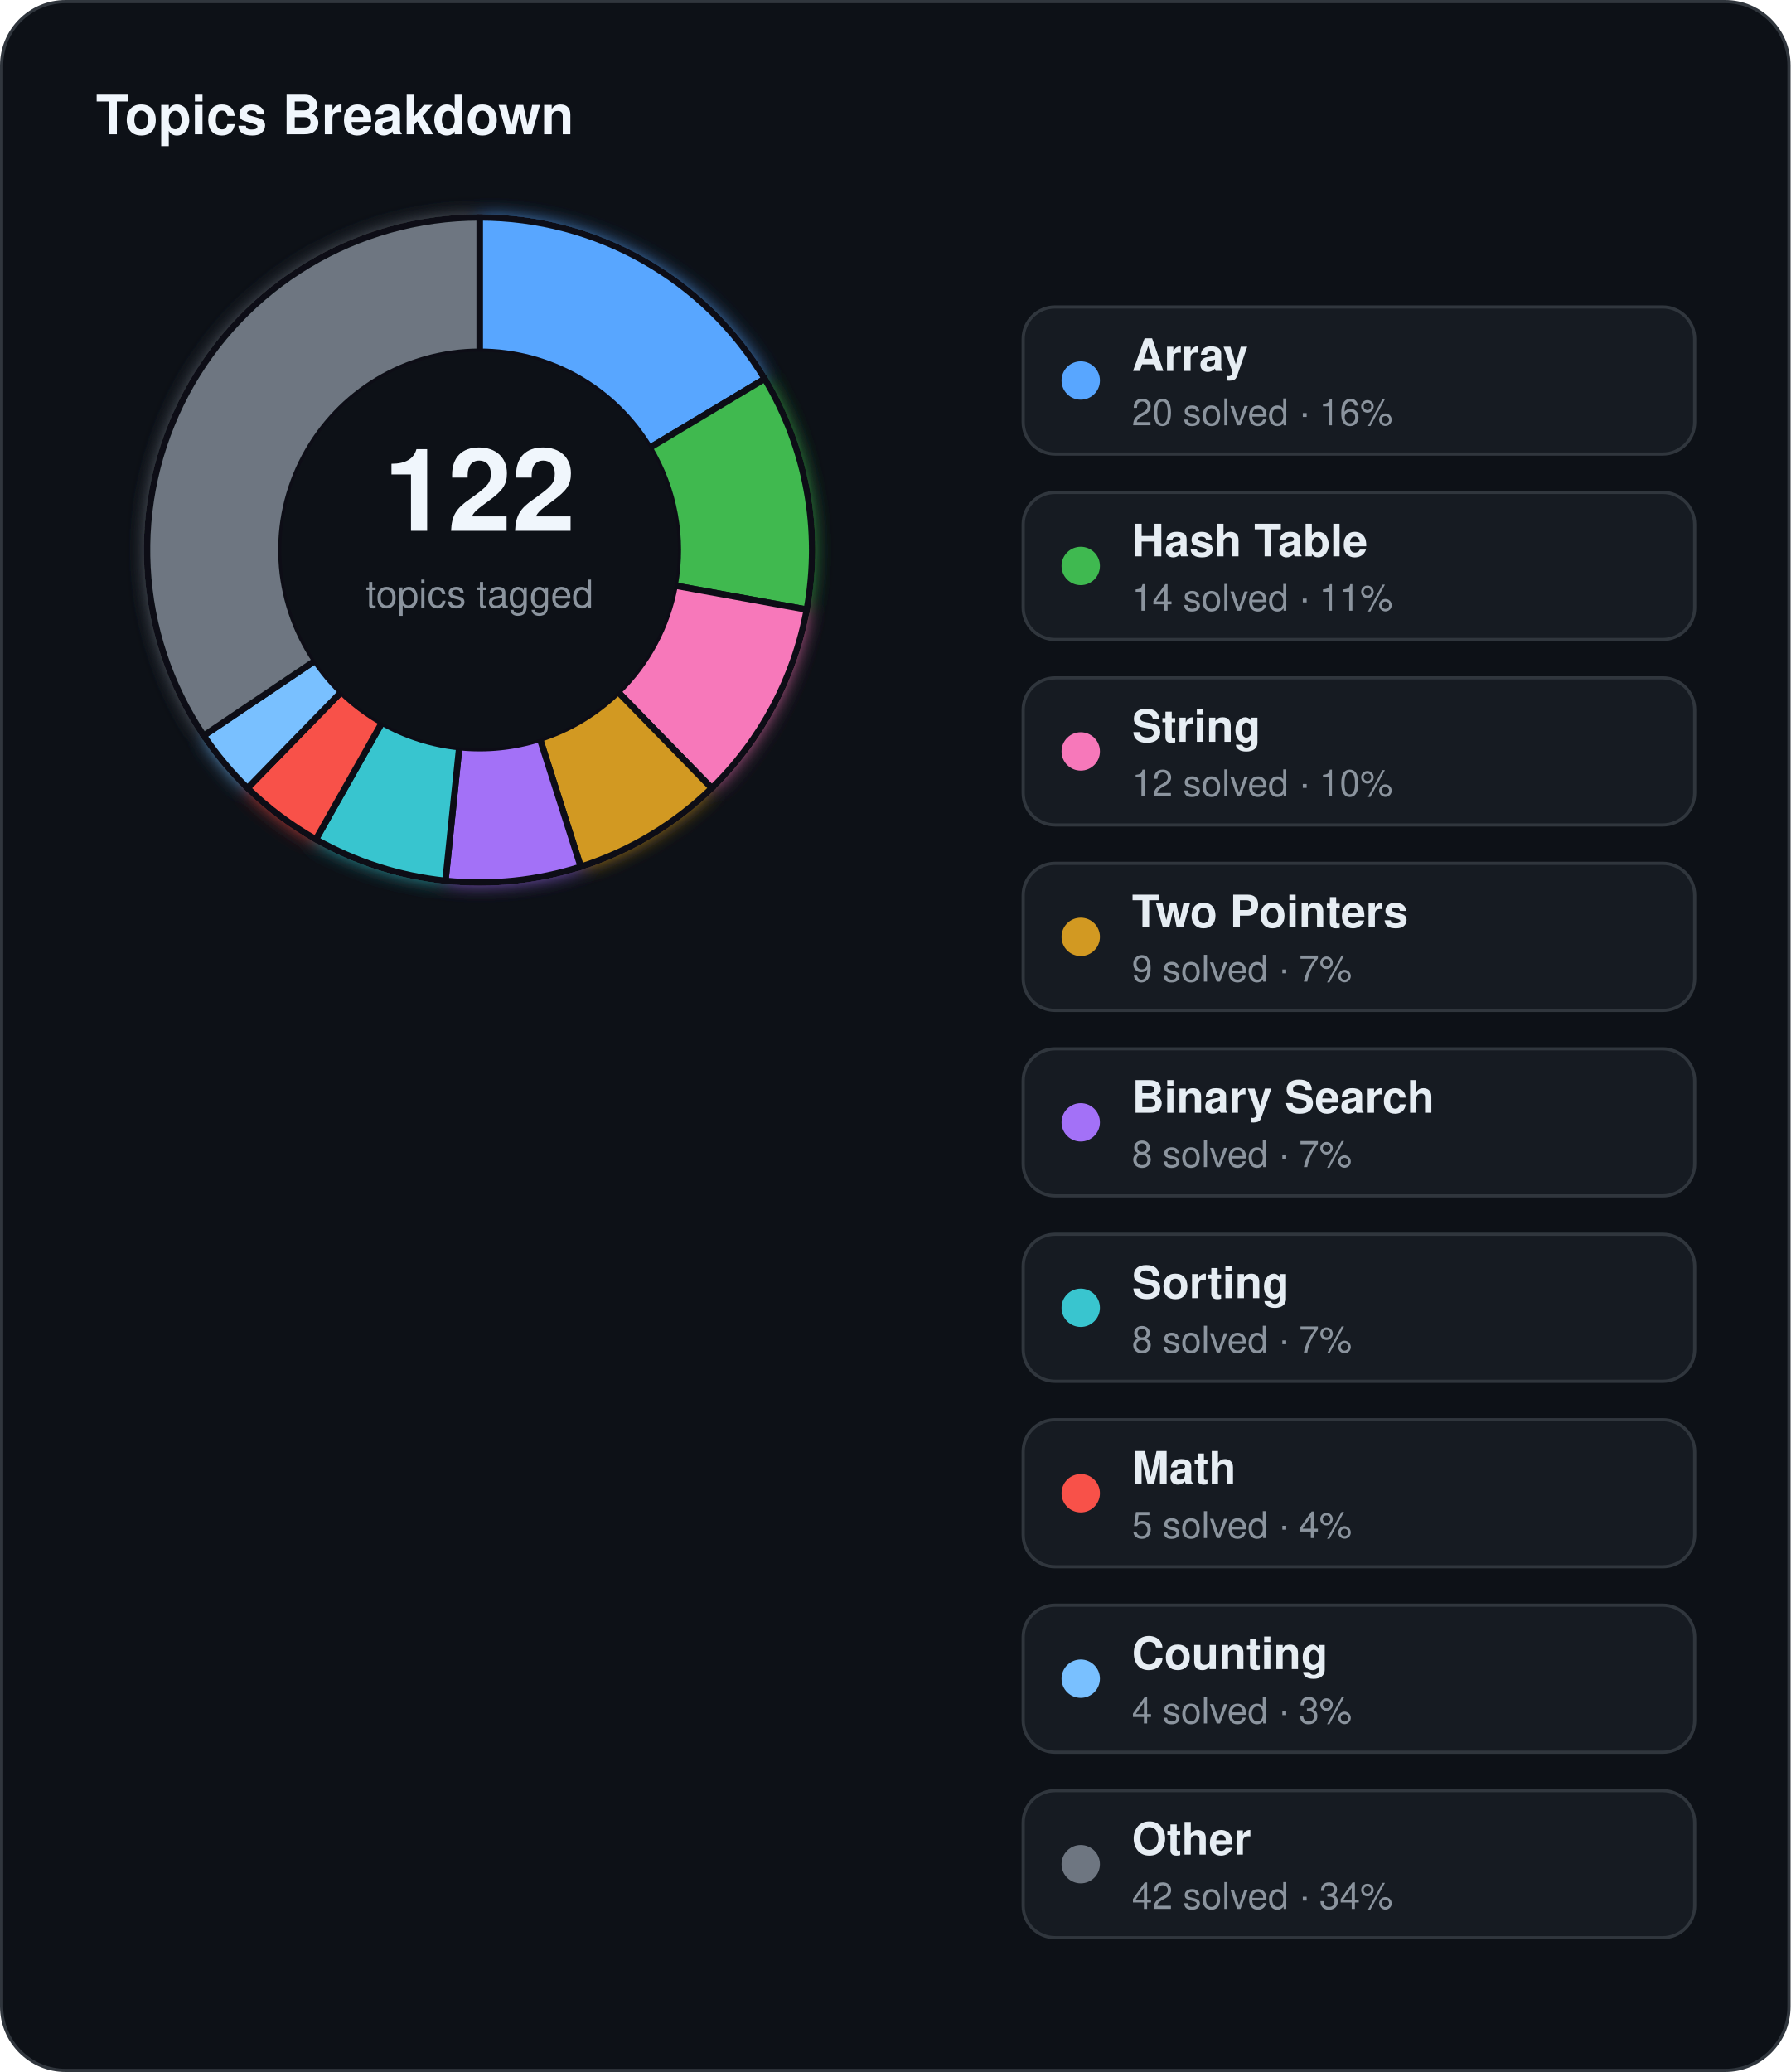
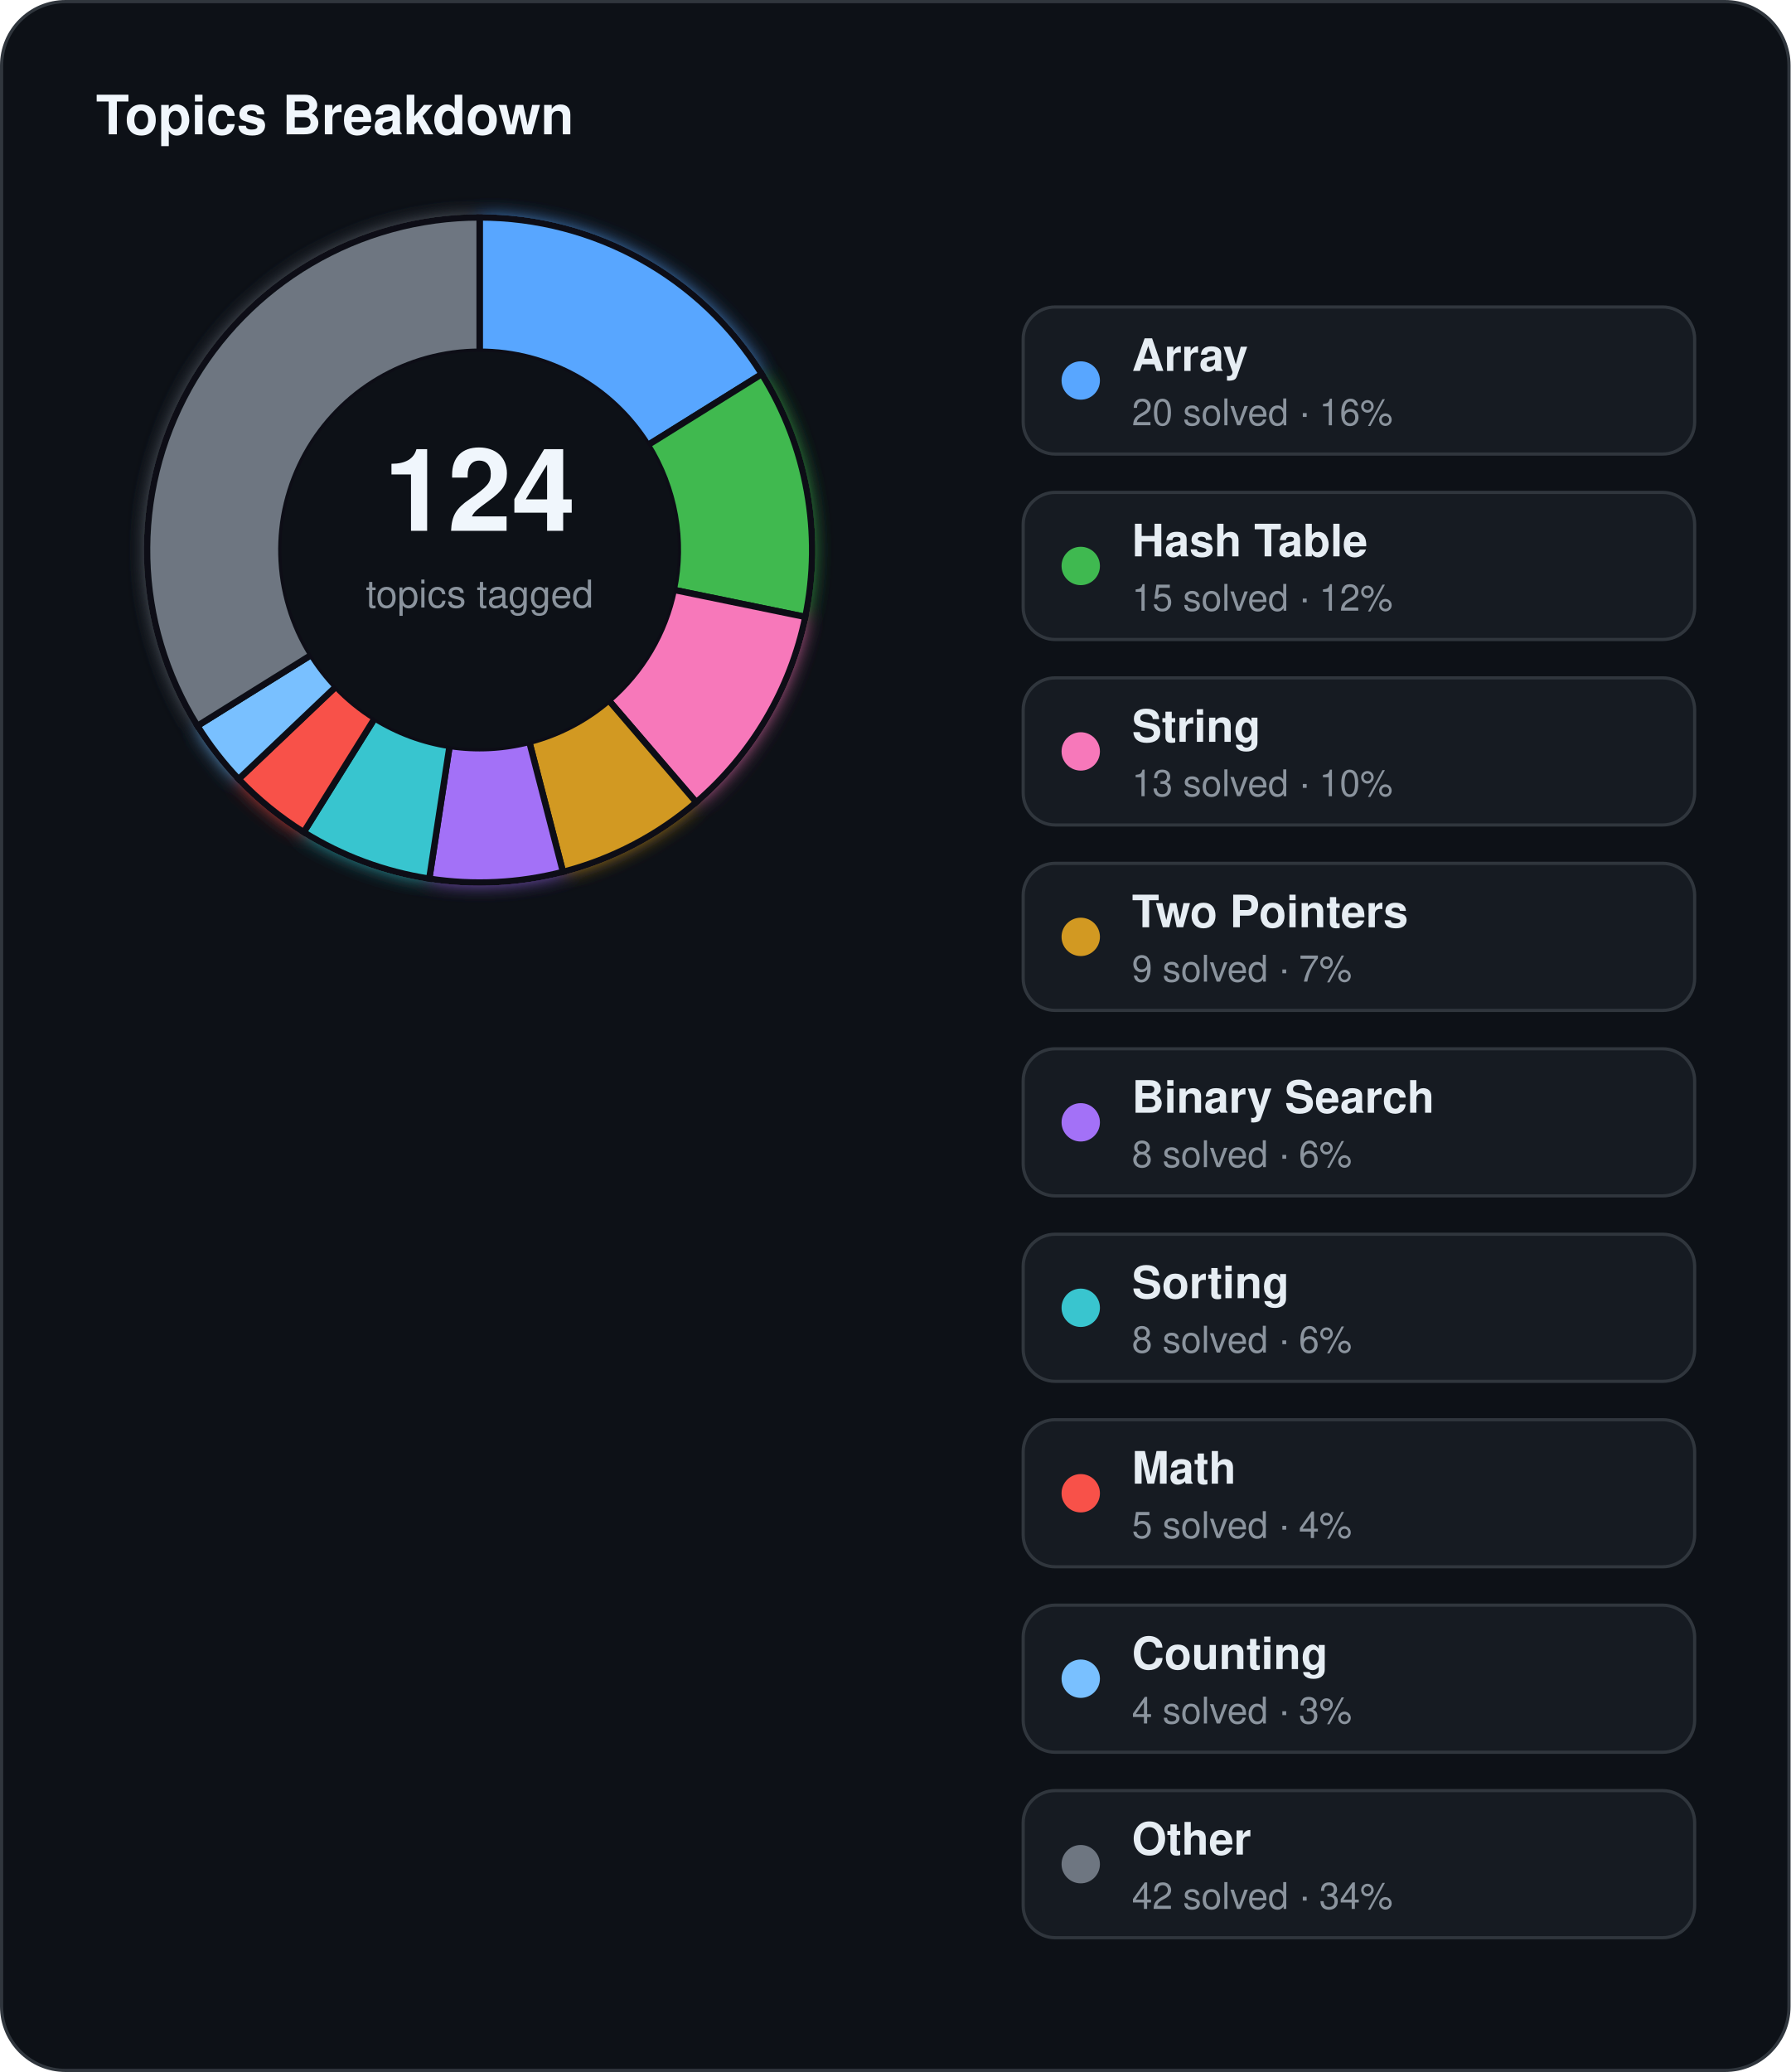
<svg xmlns="http://www.w3.org/2000/svg" width="560" height="648" viewBox="0 0 560 648">
  <defs>
    <filter id="topics-glow" x="-60%" y="-60%" width="220%" height="220%">
      <feGaussianBlur stdDeviation="3" result="blur" />
      <feMerge>
        <feMergeNode in="blur" />
        <feMergeNode in="SourceGraphic" />
      </feMerge>
    </filter>
  </defs>
  <rect x="0.5" y="0.5" width="559" height="647" rx="20" fill="#0d1117" stroke="#30363d" stroke-width="1" />
  <text x="30" y="42" fill="#f0f6fc" font-family="Segoe UI, Helvetica, Arial, sans-serif" font-size="17" font-weight="700">Topics Breakdown</text>
  <g filter="url(#topics-glow)">
-     <path d="M 150.00,68.00 A 104,104 0 0 1 239.16,118.46 L 203.15,140.08 A 62,62 0 0 0 150.00,110.00 Z" fill="#58a6ff" stroke="#0d1117" stroke-width="2" />
-     <path d="M 239.16,118.46 A 104,104 0 0 1 252.31,190.65 L 211.00,183.12 A 62,62 0 0 0 203.15,140.08 Z" fill="#3fb950" stroke="#0d1117" stroke-width="2" />
-     <path d="M 252.31,190.65 A 104,104 0 0 1 222.59,246.48 L 193.27,216.40 A 62,62 0 0 0 211.00,183.12 Z" fill="#f778ba" stroke="#0d1117" stroke-width="2" />
-     <path d="M 222.59,246.48 A 104,104 0 0 1 181.63,271.07 L 168.86,231.06 A 62,62 0 0 0 193.27,216.40 Z" fill="#d29922" stroke="#0d1117" stroke-width="2" />
-     <path d="M 181.63,271.07 A 104,104 0 0 1 139.31,275.45 L 143.63,233.67 A 62,62 0 0 0 168.86,231.06 Z" fill="#a371f7" stroke="#0d1117" stroke-width="2" />
-     <path d="M 139.31,275.45 A 104,104 0 0 1 98.78,262.51 L 119.46,225.96 A 62,62 0 0 0 143.63,233.67 Z" fill="#39c5cf" stroke="#0d1117" stroke-width="2" />
-     <path d="M 98.78,262.51 A 104,104 0 0 1 77.41,246.48 L 106.73,216.40 A 62,62 0 0 0 119.46,225.96 Z" fill="#f85149" stroke="#0d1117" stroke-width="2" />
-     <path d="M 77.41,246.48 A 104,104 0 0 1 63.71,230.06 L 98.56,206.61 A 62,62 0 0 0 106.73,216.40 Z" fill="#79c0ff" stroke="#0d1117" stroke-width="2" />
-     <path d="M 63.71,230.06 A 104,104 0 0 1 150.00,68.00 L 150.00,110.00 A 62,62 0 0 0 98.56,206.61 Z" fill="#6e7681" stroke="#0d1117" stroke-width="2" />
+     <path d="M 150.00,68.00 A 104,104 0 0 1 238.26,116.99 L 202.62,139.20 A 62,62 0 0 0 150.00,110.00 Z" fill="#58a6ff" stroke="#0d1117" stroke-width="2" />
+     <path d="M 238.26,116.99 A 104,104 0 0 1 251.87,192.94 L 210.73,184.48 A 62,62 0 0 0 202.62,139.20 Z" fill="#3fb950" stroke="#0d1117" stroke-width="2" />
+     <path d="M 251.87,192.94 A 104,104 0 0 1 217.74,250.91 L 190.39,219.04 A 62,62 0 0 0 210.73,184.48 Z" fill="#f778ba" stroke="#0d1117" stroke-width="2" />
+     <path d="M 217.74,250.91 A 104,104 0 0 1 176.07,272.68 L 165.54,232.02 A 62,62 0 0 0 190.39,219.04 Z" fill="#d29922" stroke="#0d1117" stroke-width="2" />
+     <path d="M 176.07,272.68 A 104,104 0 0 1 134.25,274.80 L 140.61,233.29 A 62,62 0 0 0 165.54,232.02 Z" fill="#a371f7" stroke="#0d1117" stroke-width="2" />
+     <path d="M 134.25,274.80 A 104,104 0 0 1 94.99,260.26 L 117.20,224.62 A 62,62 0 0 0 140.61,233.29 Z" fill="#39c5cf" stroke="#0d1117" stroke-width="2" />
+     <path d="M 94.99,260.26 A 104,104 0 0 1 74.62,243.65 L 105.06,214.72 A 62,62 0 0 0 117.20,224.62 Z" fill="#f85149" stroke="#0d1117" stroke-width="2" />
+     <path d="M 74.62,243.65 A 104,104 0 0 1 61.74,227.01 L 97.38,204.80 A 62,62 0 0 0 105.06,214.72 Z" fill="#79c0ff" stroke="#0d1117" stroke-width="2" />
+     <path d="M 61.74,227.01 A 104,104 0 0 1 150.00,68.00 L 150.00,110.00 A 62,62 0 0 0 97.38,204.80 Z" fill="#6e7681" stroke="#0d1117" stroke-width="2" />
  </g>
  <circle cx="150" cy="172" r="62" fill="#0d1117" />
-   <text x="150" y="166" text-anchor="middle" fill="#f0f6fc" font-family="Segoe UI, Helvetica, Arial, sans-serif" font-size="36" font-weight="700">122</text>
+   <text x="150" y="166" text-anchor="middle" fill="#f0f6fc" font-family="Segoe UI, Helvetica, Arial, sans-serif" font-size="36" font-weight="700">124</text>
  <text x="150" y="190" text-anchor="middle" fill="#8b949e" font-family="Segoe UI, Helvetica, Arial, sans-serif" font-size="12">topics tagged</text>
  <rect x="320" y="96" width="210" height="46" rx="10" fill="#161b22" stroke="#30363d" stroke-width="1" />
  <circle cx="338" cy="119" r="6" fill="#58a6ff" />
  <text x="354" y="116" fill="#e6edf3" font-family="Segoe UI, Helvetica, Arial, sans-serif" font-size="14" font-weight="600">Array</text>
  <text x="354" y="133" fill="#8b949e" font-family="Segoe UI, Helvetica, Arial, sans-serif" font-size="11.5">20 solved · 16%</text>
  <rect x="320" y="154" width="210" height="46" rx="10" fill="#161b22" stroke="#30363d" stroke-width="1" />
  <circle cx="338" cy="177" r="6" fill="#3fb950" />
  <text x="354" y="174" fill="#e6edf3" font-family="Segoe UI, Helvetica, Arial, sans-serif" font-size="14" font-weight="600">Hash Table</text>
-   <text x="354" y="191" fill="#8b949e" font-family="Segoe UI, Helvetica, Arial, sans-serif" font-size="11.5">14 solved · 11%</text>
+   <text x="354" y="191" fill="#8b949e" font-family="Segoe UI, Helvetica, Arial, sans-serif" font-size="11.5">15 solved · 12%</text>
  <rect x="320" y="212" width="210" height="46" rx="10" fill="#161b22" stroke="#30363d" stroke-width="1" />
  <circle cx="338" cy="235" r="6" fill="#f778ba" />
  <text x="354" y="232" fill="#e6edf3" font-family="Segoe UI, Helvetica, Arial, sans-serif" font-size="14" font-weight="600">String</text>
-   <text x="354" y="249" fill="#8b949e" font-family="Segoe UI, Helvetica, Arial, sans-serif" font-size="11.5">12 solved · 10%</text>
+   <text x="354" y="249" fill="#8b949e" font-family="Segoe UI, Helvetica, Arial, sans-serif" font-size="11.5">13 solved · 10%</text>
  <rect x="320" y="270" width="210" height="46" rx="10" fill="#161b22" stroke="#30363d" stroke-width="1" />
  <circle cx="338" cy="293" r="6" fill="#d29922" />
  <text x="354" y="290" fill="#e6edf3" font-family="Segoe UI, Helvetica, Arial, sans-serif" font-size="14" font-weight="600">Two Pointers</text>
  <text x="354" y="307" fill="#8b949e" font-family="Segoe UI, Helvetica, Arial, sans-serif" font-size="11.5">9 solved · 7%</text>
  <rect x="320" y="328" width="210" height="46" rx="10" fill="#161b22" stroke="#30363d" stroke-width="1" />
  <circle cx="338" cy="351" r="6" fill="#a371f7" />
  <text x="354" y="348" fill="#e6edf3" font-family="Segoe UI, Helvetica, Arial, sans-serif" font-size="14" font-weight="600">Binary Search</text>
-   <text x="354" y="365" fill="#8b949e" font-family="Segoe UI, Helvetica, Arial, sans-serif" font-size="11.5">8 solved · 7%</text>
+   <text x="354" y="365" fill="#8b949e" font-family="Segoe UI, Helvetica, Arial, sans-serif" font-size="11.5">8 solved · 6%</text>
  <rect x="320" y="386" width="210" height="46" rx="10" fill="#161b22" stroke="#30363d" stroke-width="1" />
  <circle cx="338" cy="409" r="6" fill="#39c5cf" />
  <text x="354" y="406" fill="#e6edf3" font-family="Segoe UI, Helvetica, Arial, sans-serif" font-size="14" font-weight="600">Sorting</text>
-   <text x="354" y="423" fill="#8b949e" font-family="Segoe UI, Helvetica, Arial, sans-serif" font-size="11.5">8 solved · 7%</text>
+   <text x="354" y="423" fill="#8b949e" font-family="Segoe UI, Helvetica, Arial, sans-serif" font-size="11.5">8 solved · 6%</text>
  <rect x="320" y="444" width="210" height="46" rx="10" fill="#161b22" stroke="#30363d" stroke-width="1" />
  <circle cx="338" cy="467" r="6" fill="#f85149" />
  <text x="354" y="464" fill="#e6edf3" font-family="Segoe UI, Helvetica, Arial, sans-serif" font-size="14" font-weight="600">Math</text>
  <text x="354" y="481" fill="#8b949e" font-family="Segoe UI, Helvetica, Arial, sans-serif" font-size="11.5">5 solved · 4%</text>
  <rect x="320" y="502" width="210" height="46" rx="10" fill="#161b22" stroke="#30363d" stroke-width="1" />
  <circle cx="338" cy="525" r="6" fill="#79c0ff" />
  <text x="354" y="522" fill="#e6edf3" font-family="Segoe UI, Helvetica, Arial, sans-serif" font-size="14" font-weight="600">Counting</text>
  <text x="354" y="539" fill="#8b949e" font-family="Segoe UI, Helvetica, Arial, sans-serif" font-size="11.5">4 solved · 3%</text>
  <rect x="320" y="560" width="210" height="46" rx="10" fill="#161b22" stroke="#30363d" stroke-width="1" />
  <circle cx="338" cy="583" r="6" fill="#6e7681" />
  <text x="354" y="580" fill="#e6edf3" font-family="Segoe UI, Helvetica, Arial, sans-serif" font-size="14" font-weight="600">Other</text>
  <text x="354" y="597" fill="#8b949e" font-family="Segoe UI, Helvetica, Arial, sans-serif" font-size="11.5">42 solved · 34%</text>
</svg>
